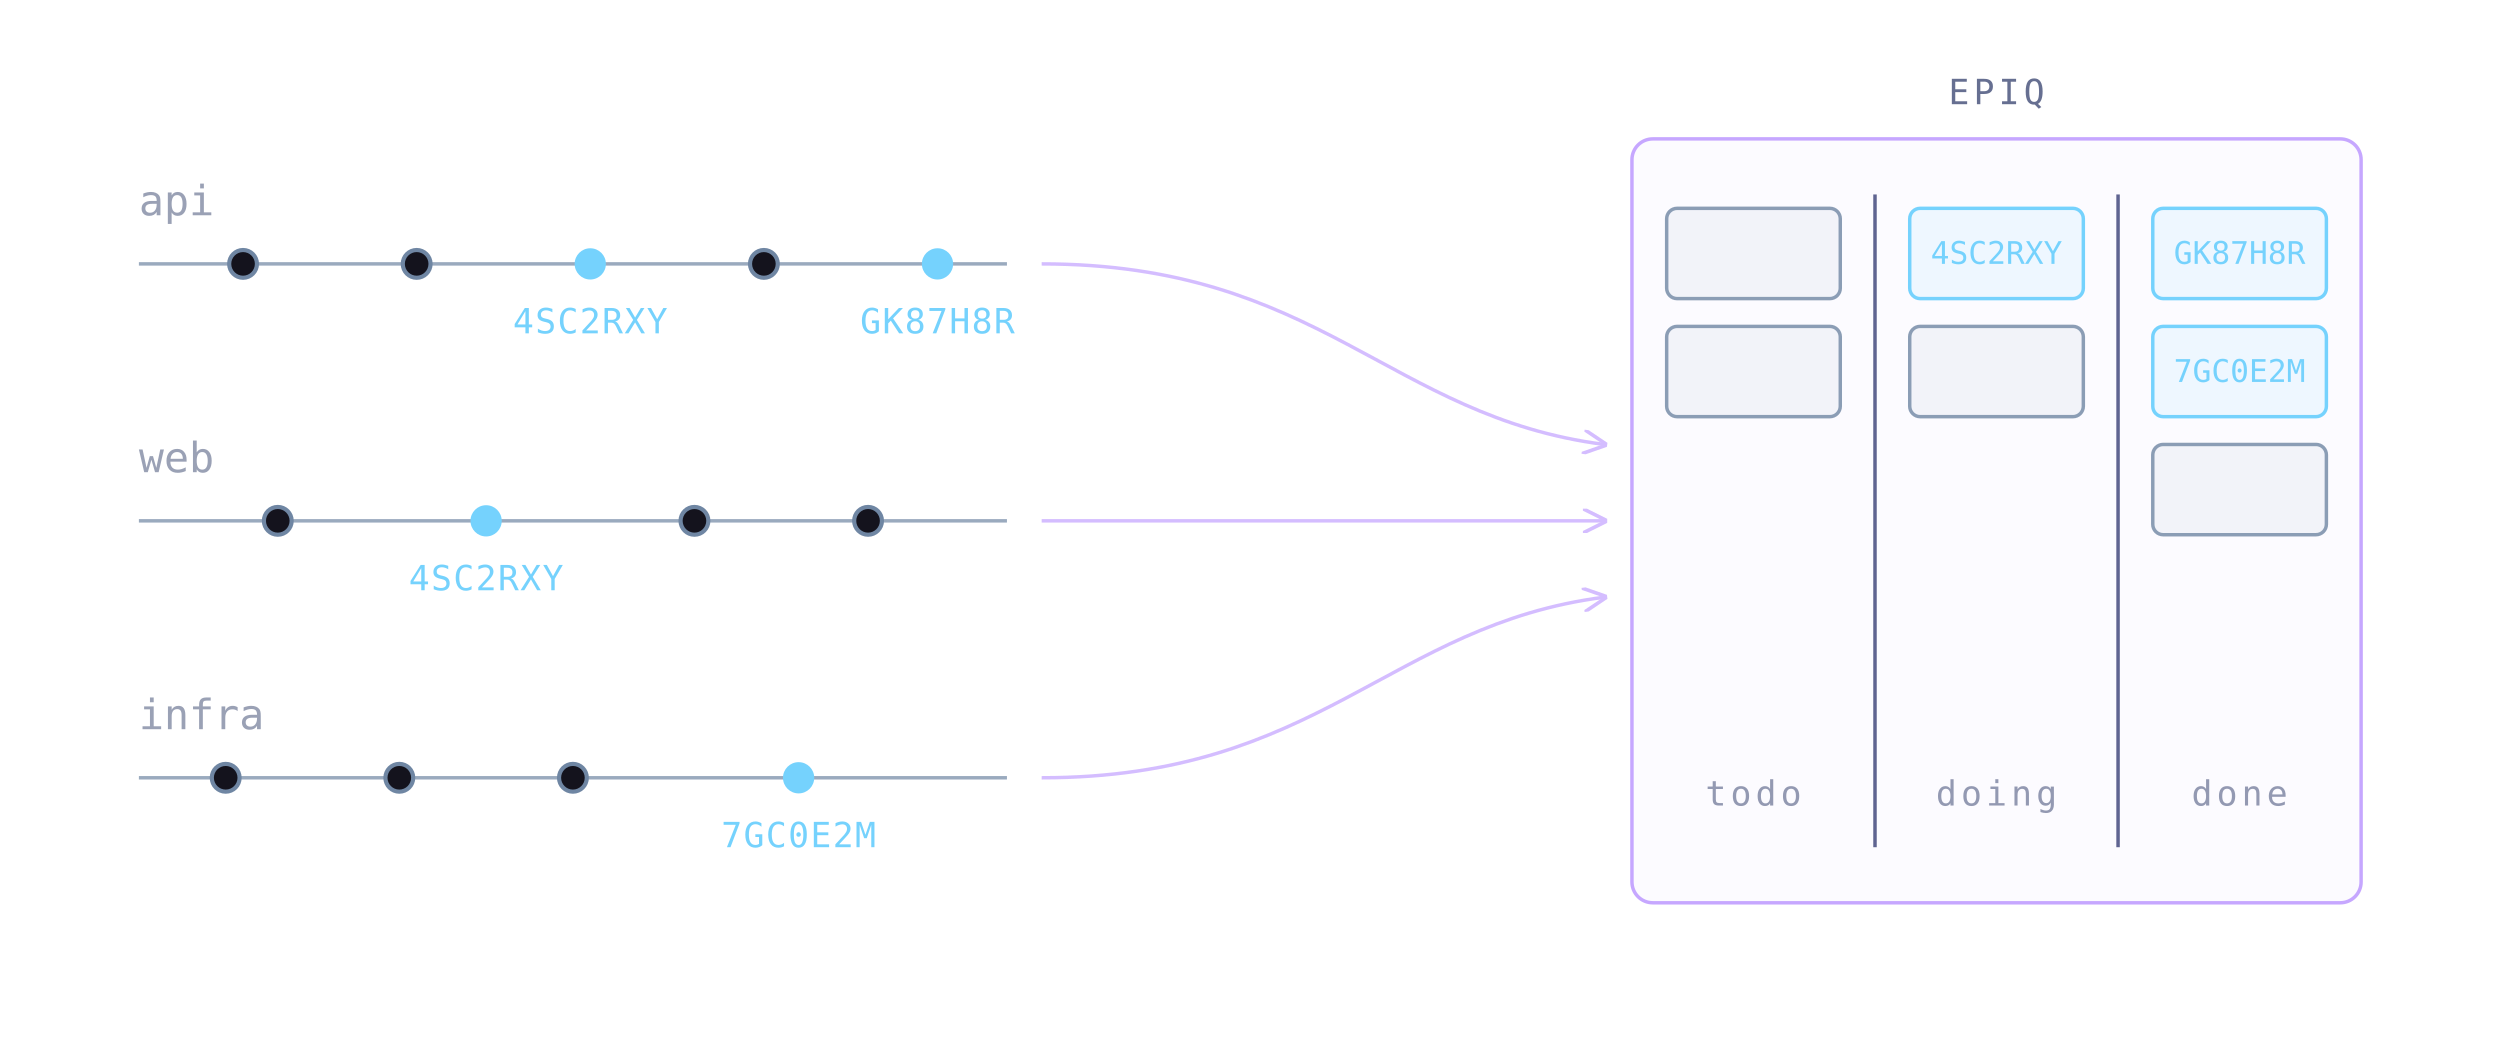
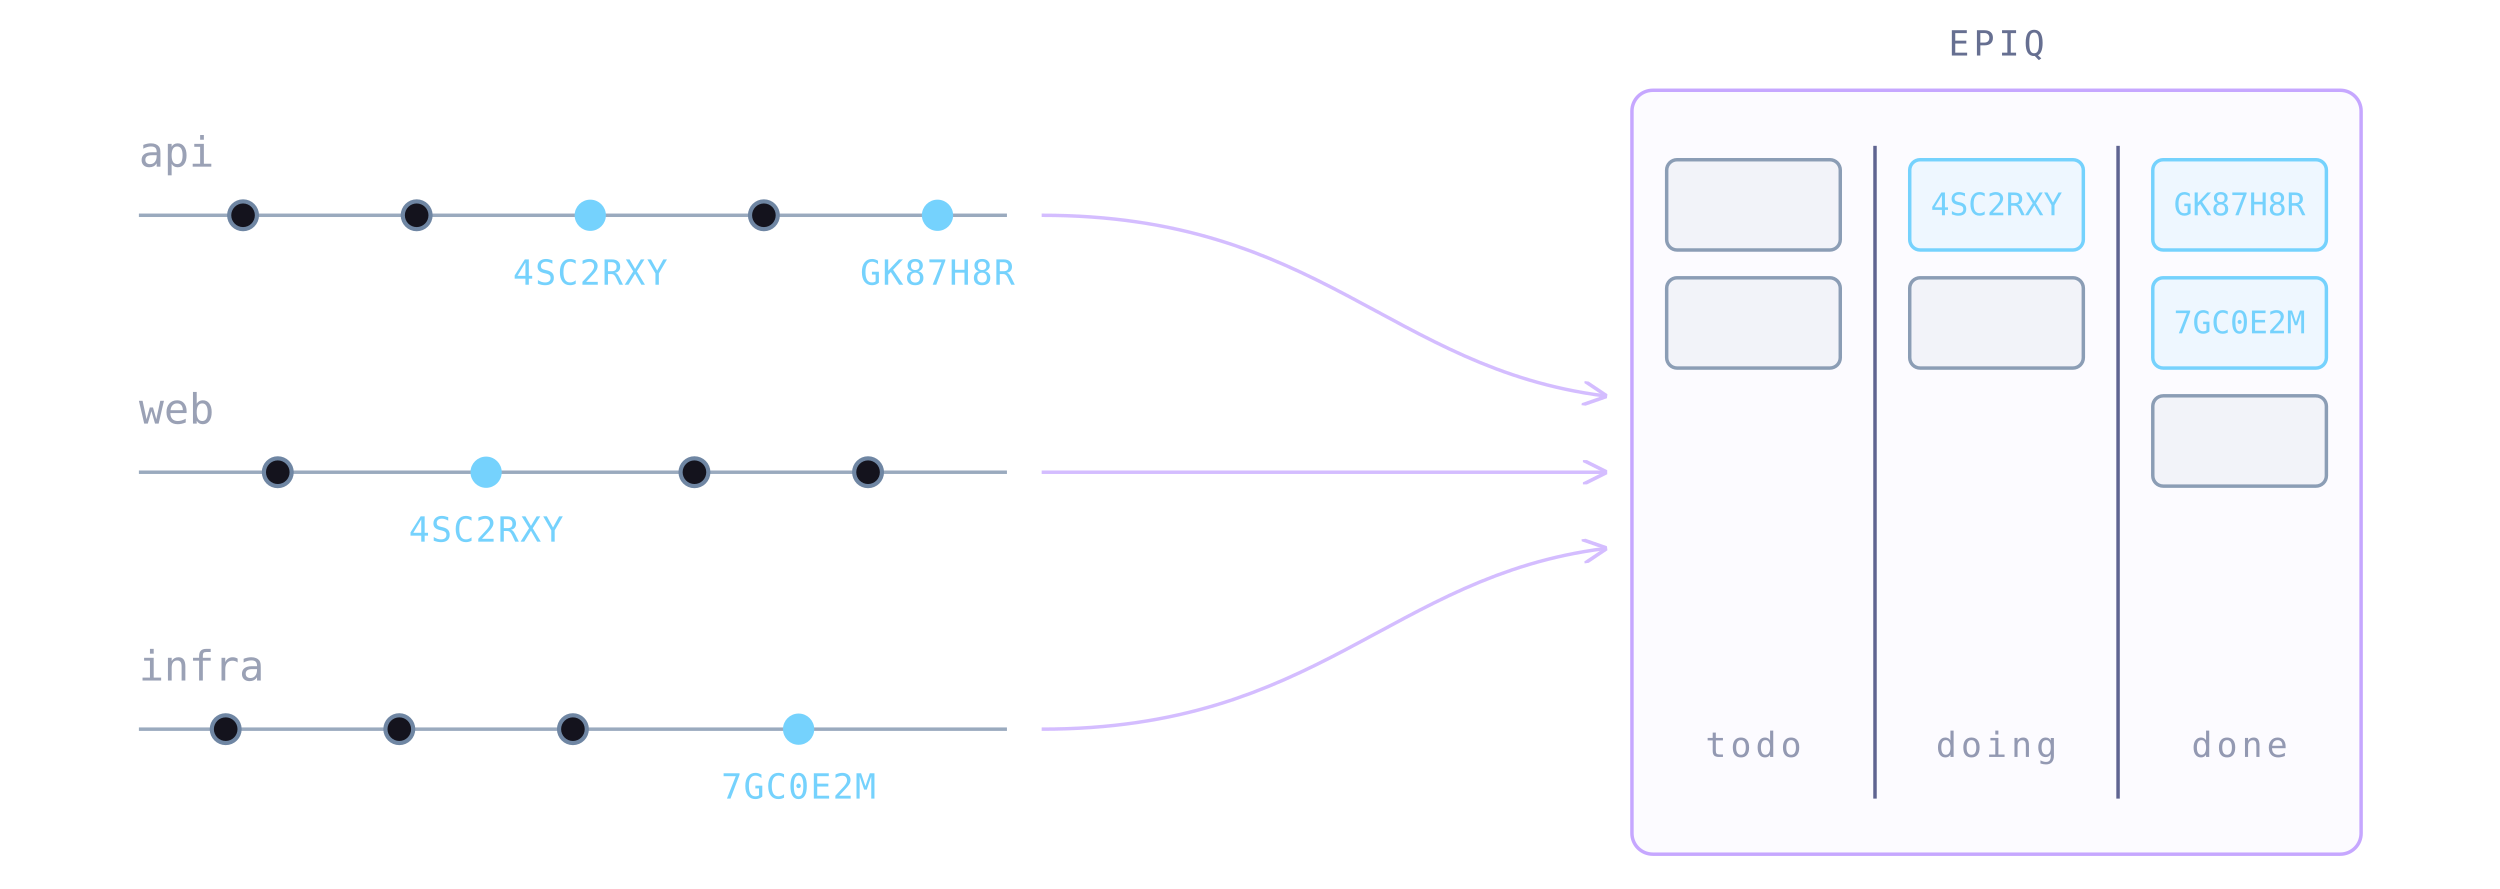
- <svg xmlns="http://www.w3.org/2000/svg" viewBox="0 0 720 300" width="720" height="300" role="img" aria-label="Three repos, api, web and infra, each a line of commits. Arrows run from every repo into one epiq board, where commits from different repos meet on the tickets they reference.">
+ <svg xmlns="http://www.w3.org/2000/svg" viewBox="0 14 720 256" width="720" height="256" role="img" aria-label="Three repos, api, web and infra, each a line of commits. Arrows run from every repo into one epiq board, where commits from different repos meet on the tickets they reference.">
  <style>
		.ax    { font: 10px ui-monospace, SFMono-Regular, Menlo, monospace; fill: #666f91; letter-spacing: .12em; }
		.lbl   { font: 12px ui-monospace, SFMono-Regular, Menlo, monospace; fill: #9aa1b5; }
		.ref   { font: 10px ui-monospace, SFMono-Regular, Menlo, monospace; fill: #75d2fd; letter-spacing: .04em; }
		.line  { stroke: #6f86a3; stroke-width: 1; opacity: .7; }
		.dot   { fill: #14131d; stroke: #6f86a3; stroke-width: 1.2; }
		.hit   { fill: #75d2fd; stroke: none; }
		.flow  { fill: none; stroke: #c6a7ff; stroke-width: 1; opacity: .75; }
		.board { fill: rgba(198,167,255,.05); stroke: #c6a7ff; stroke-width: 1; }
		.lane  { fill: none; stroke: rgba(78,84,133,.9); stroke-width: 1; }
		.card  { fill: rgba(111,134,163,.08); stroke: #6f86a3; stroke-width: 1; opacity: .8; }
		.cref  { font: 9px ui-monospace, SFMono-Regular, Menlo, monospace; fill: #75d2fd; }
		.lit   { fill: rgba(117,210,253,.10); stroke: #75d2fd; stroke-width: 1; }
	</style>
  <defs>
    <marker id="head" viewBox="0 0 8 8" refX="7" refY="4" markerWidth="7" markerHeight="7" orient="auto">
      <path d="M0 0 L8 4 L0 8" fill="none" stroke="#c6a7ff" stroke-width="1.2" />
    </marker>
  </defs>
  <text class="lbl" x="40" y="62">api</text>
  <line class="line" x1="40" y1="76" x2="290" y2="76" />
  <circle class="dot" cx="70" cy="76" r="4" />
  <circle class="dot" cx="120" cy="76" r="4" />
  <circle class="hit" cx="170" cy="76" r="4.5" />
  <text class="ref" x="170" y="96" text-anchor="middle">4SC2RXY</text>
  <circle class="dot" cx="220" cy="76" r="4" />
  <circle class="hit" cx="270" cy="76" r="4.5" />
  <text class="ref" x="270" y="96" text-anchor="middle">GK87H8R</text>
  <text class="lbl" x="40" y="136">web</text>
  <line class="line" x1="40" y1="150" x2="290" y2="150" />
  <circle class="dot" cx="80" cy="150" r="4" />
  <circle class="hit" cx="140" cy="150" r="4.5" />
  <text class="ref" x="140" y="170" text-anchor="middle">4SC2RXY</text>
  <circle class="dot" cx="200" cy="150" r="4" />
  <circle class="dot" cx="250" cy="150" r="4" />
  <text class="lbl" x="40" y="210">infra</text>
  <line class="line" x1="40" y1="224" x2="290" y2="224" />
  <circle class="dot" cx="65" cy="224" r="4" />
  <circle class="dot" cx="115" cy="224" r="4" />
  <circle class="dot" cx="165" cy="224" r="4" />
  <circle class="hit" cx="230" cy="224" r="4.5" />
  <text class="ref" x="230" y="244" text-anchor="middle">7GC0E2M</text>
  <path class="flow" d="M300 76 C380 76 400 120 462 128" marker-end="url(#head)" />
  <path class="flow" d="M300 150 L462 150" marker-end="url(#head)" />
  <path class="flow" d="M300 224 C380 224 400 180 462 172" marker-end="url(#head)" />
  <rect class="board" x="470" y="40" width="210" height="220" rx="6" />
  <text class="ax" x="575" y="30" text-anchor="middle">EPIQ</text>
  <line class="lane" x1="540" y1="56" x2="540" y2="244" />
  <line class="lane" x1="610" y1="56" x2="610" y2="244" />
  <rect class="card" x="480" y="60" width="50" height="26" rx="3" />
  <rect class="card" x="480" y="94" width="50" height="26" rx="3" />
  <rect class="lit" x="550" y="60" width="50" height="26" rx="3" />
  <rect class="card" x="550" y="94" width="50" height="26" rx="3" />
  <rect class="lit" x="620" y="60" width="50" height="26" rx="3" />
  <rect class="lit" x="620" y="94" width="50" height="26" rx="3" />
  <rect class="card" x="620" y="128" width="50" height="26" rx="3" />
  <text class="cref" x="575" y="76" text-anchor="middle">4SC2RXY</text>
  <text class="cref" x="645" y="76" text-anchor="middle">GK87H8R</text>
  <text class="cref" x="645" y="110" text-anchor="middle">7GC0E2M</text>
  <text class="ax" x="505" y="232" text-anchor="middle" opacity=".7">todo</text>
  <text class="ax" x="575" y="232" text-anchor="middle" opacity=".7">doing</text>
  <text class="ax" x="645" y="232" text-anchor="middle" opacity=".7">done</text>
</svg>
